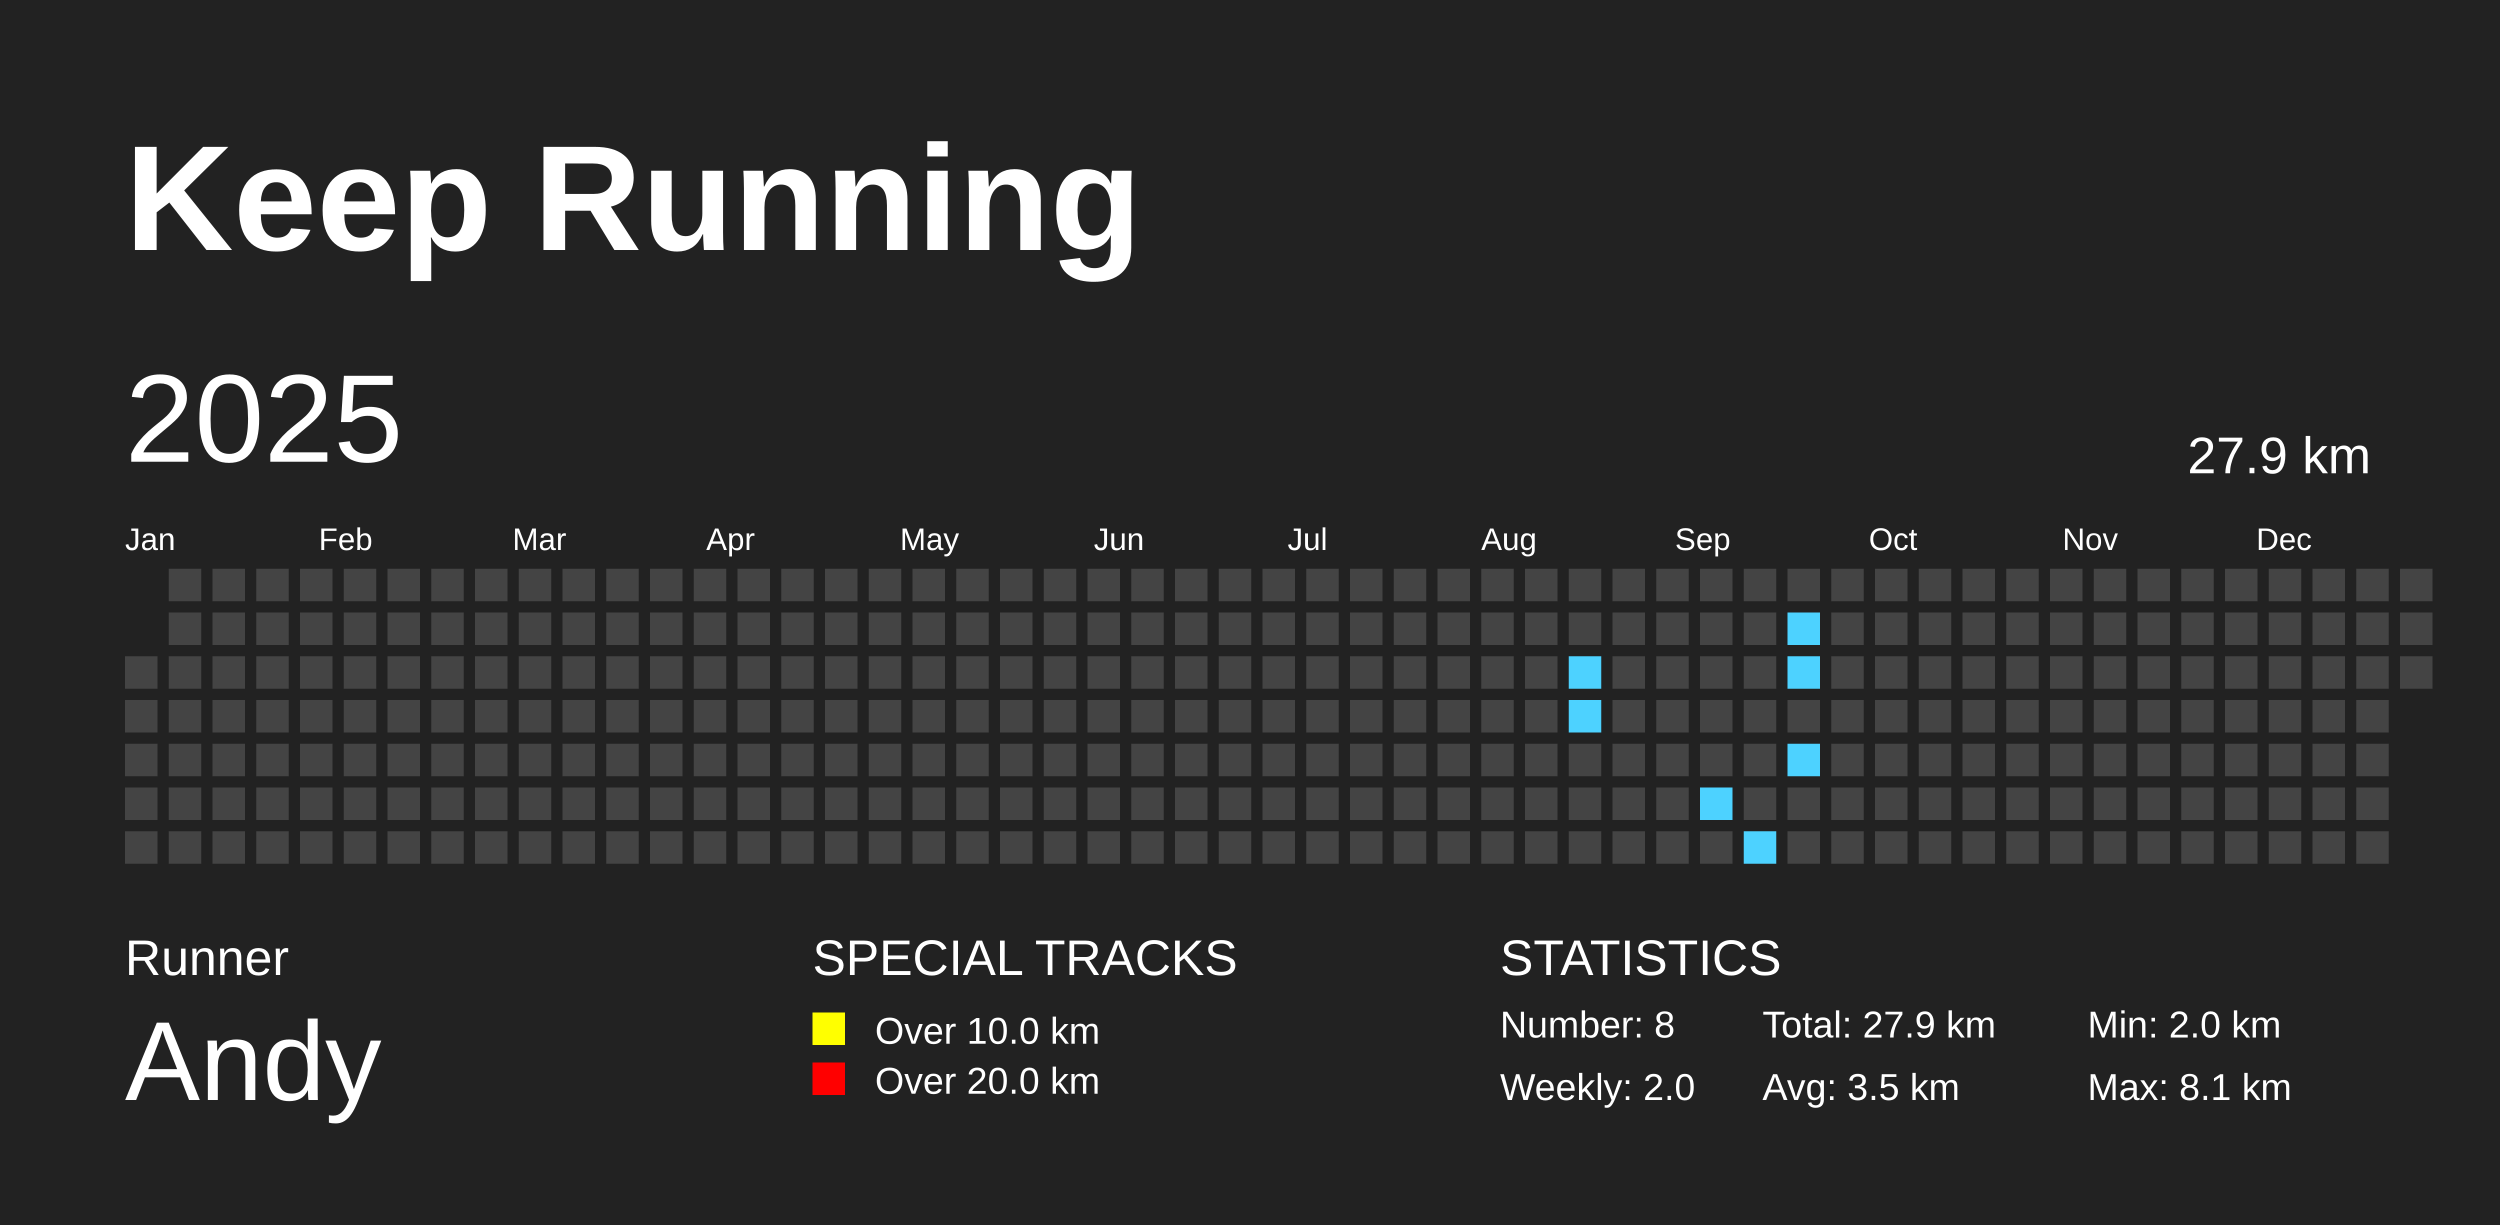
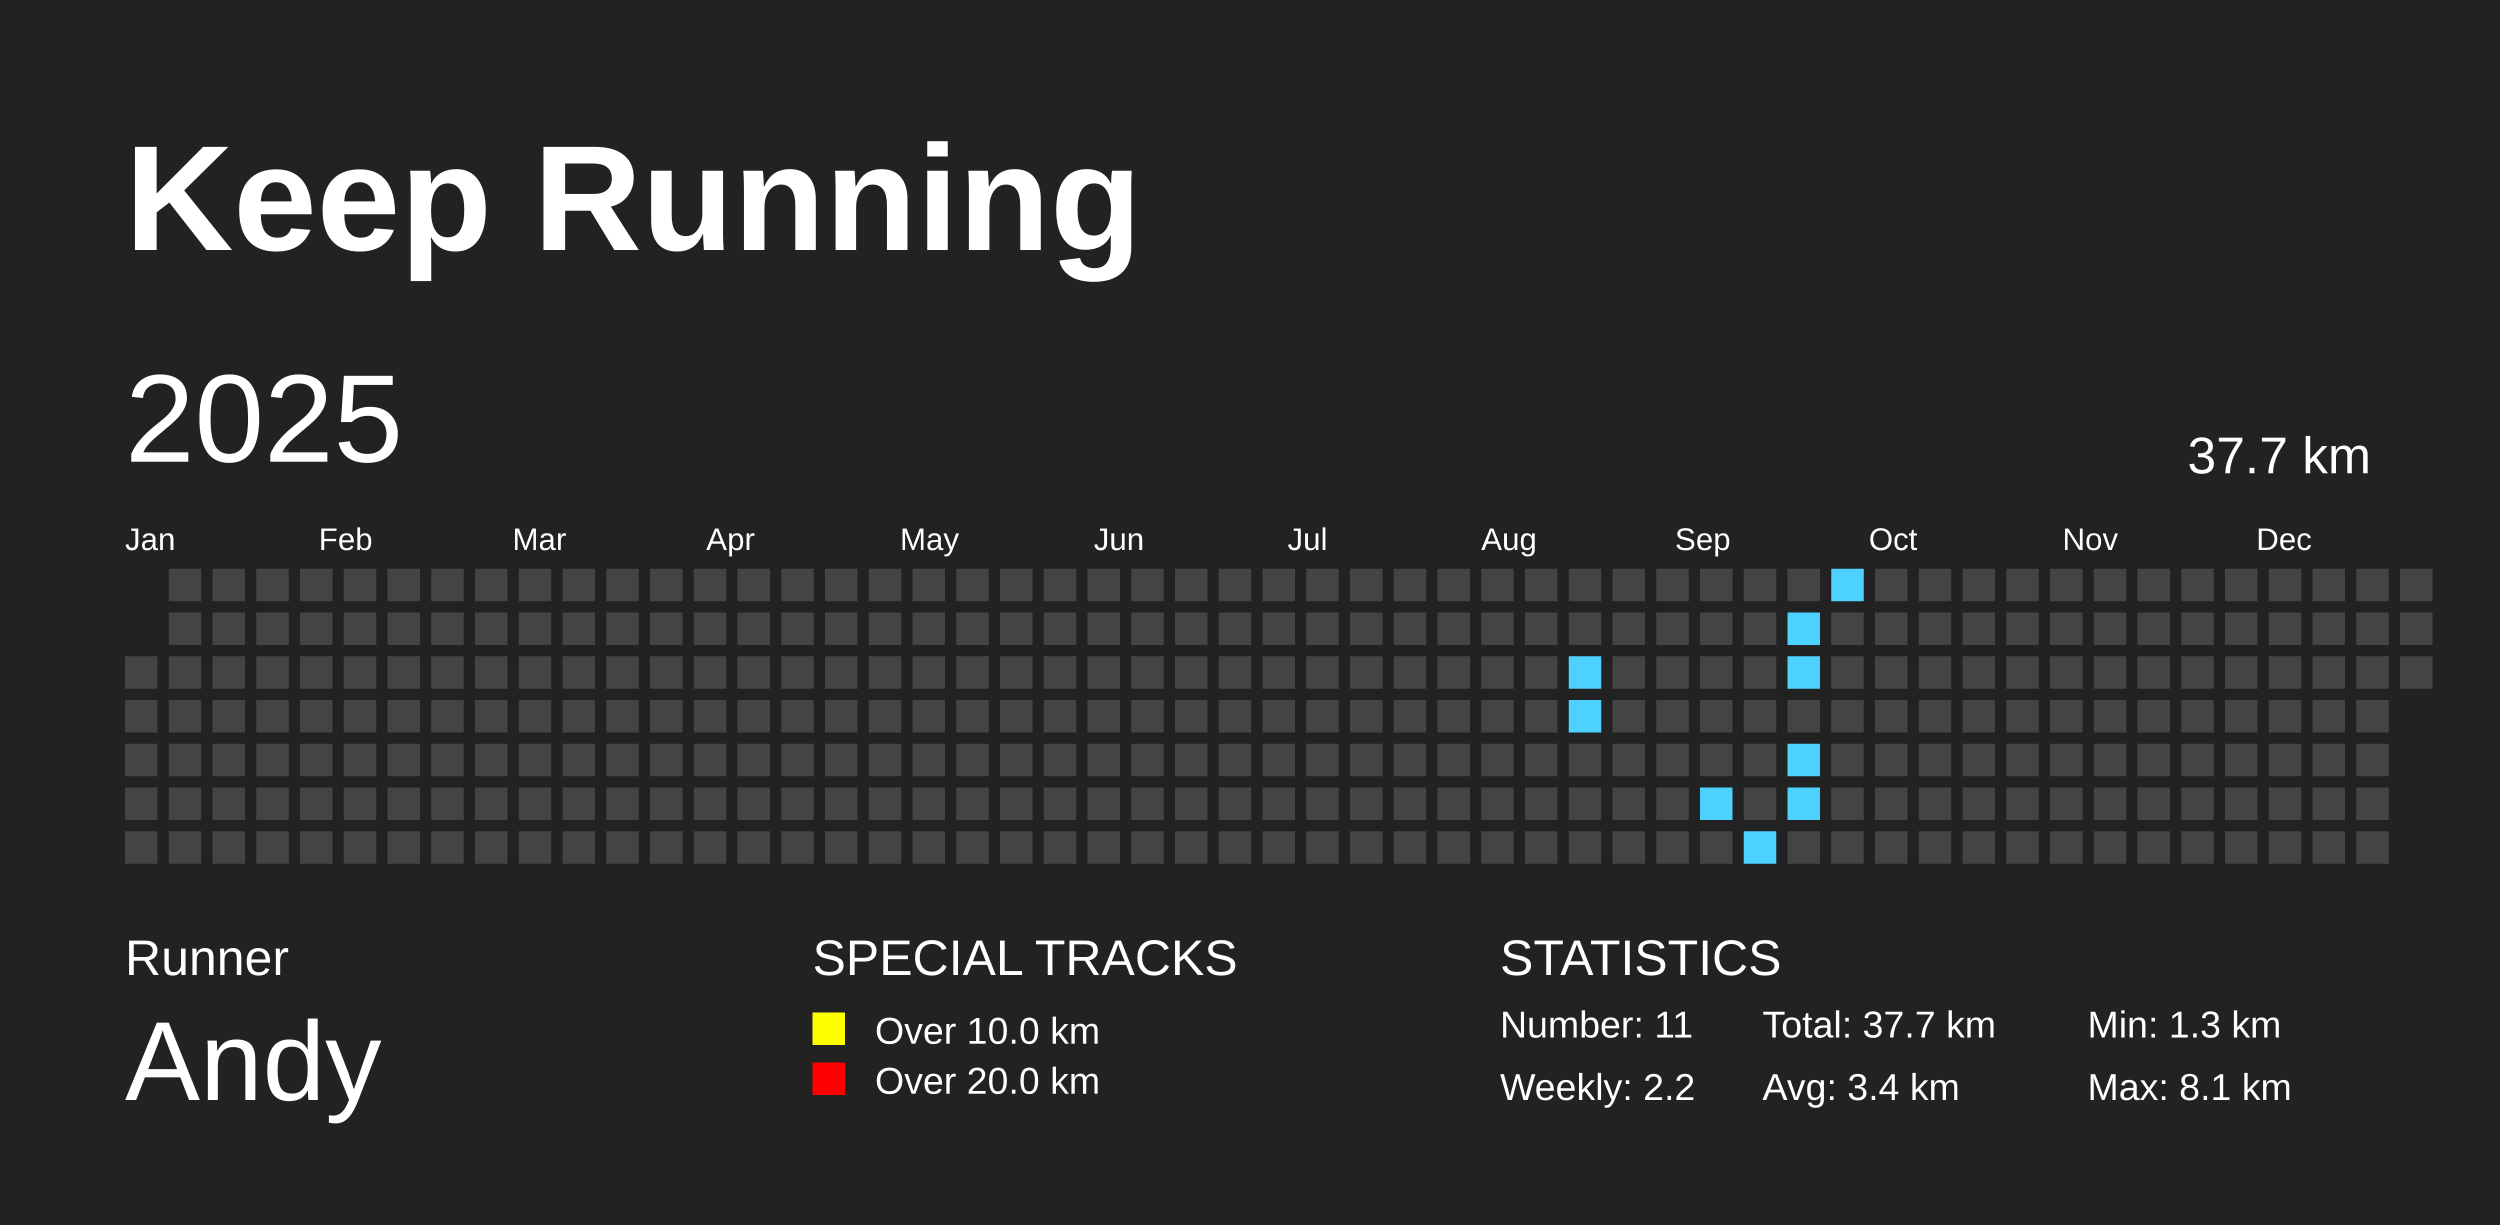
<svg xmlns="http://www.w3.org/2000/svg" baseProfile="full" height="98mm" version="1.1" viewBox="0,0,200,98" width="200mm">
  <defs />
  <rect fill="#222222" height="98" width="200" x="0" y="0" />
  <text fill="#FFFFFF" style="font-size:12px; font-family:Arial; font-weight:bold;" x="10" y="20">Keep Running</text>
  <text fill="#FFFFFF" style="font-size:4px; font-family:Arial" x="10" y="78">Runner</text>
  <text fill="#FFFFFF" style="font-size:9px; font-family:Arial" x="10" y="88">Andy</text>
  <text fill="#FFFFFF" style="font-size:4px; font-family:Arial" x="65" y="78">SPECIAL TRACKS</text>
  <rect fill="yellow" height="2.6" width="2.6" x="65" y="81" />
  <text fill="#FFFFFF" style="font-size:3px; font-family:Arial" x="70" y="83.5">Over 10.0 km</text>
  <rect fill="red" height="2.6" width="2.6" x="65" y="85" />
  <text fill="#FFFFFF" style="font-size:3px; font-family:Arial" x="70" y="87.5">Over 20.0 km</text>
  <text fill="#FFFFFF" style="font-size:4px; font-family:Arial" x="120" y="78">STATISTICS</text>
-   <text fill="#FFFFFF" style="font-size:3px; font-family:Arial" x="120" y="83">Number: 8</text>
-   <text fill="#FFFFFF" style="font-size:3px; font-family:Arial" x="120" y="88">Weekly: 2.0</text>
-   <text fill="#FFFFFF" style="font-size:3px; font-family:Arial" x="141" y="83">Total: 27.9 km</text>
-   <text fill="#FFFFFF" style="font-size:3px; font-family:Arial" x="141" y="88">Avg: 3.5 km</text>
-   <text fill="#FFFFFF" style="font-size:3px; font-family:Arial" x="167" y="83">Min: 2.0 km</text>
+   <text fill="#FFFFFF" style="font-size:3px; font-family:Arial" x="120" y="83">Number: 11</text>
+   <text fill="#FFFFFF" style="font-size:3px; font-family:Arial" x="120" y="88">Weekly: 2.2</text>
+   <text fill="#FFFFFF" style="font-size:3px; font-family:Arial" x="141" y="83">Total: 37.7 km</text>
+   <text fill="#FFFFFF" style="font-size:3px; font-family:Arial" x="141" y="88">Avg: 3.4 km</text>
+   <text fill="#FFFFFF" style="font-size:3px; font-family:Arial" x="167" y="83">Min: 1.3 km</text>
  <text fill="#FFFFFF" style="font-size:3px; font-family:Arial" x="167" y="88">Max: 8.1 km</text>
  <text dominant-baseline="hanging" fill="#FFFFFF" style="font-size:10.0px; font-family:Arial;" x="10" y="30">2025</text>
-   <text dominant-baseline="hanging" fill="#FFFFFF" style="font-size:4.125px; font-family:Arial;" x="175" y="35">27.9 km</text>
+   <text dominant-baseline="hanging" fill="#FFFFFF" style="font-size:4.125px; font-family:Arial;" x="175" y="35">37.7 km</text>
  <text fill="#FFFFFF" style="font-size:2.5px; font-family:Arial" x="10.0" y="44">Jan</text>
  <text fill="#FFFFFF" style="font-size:2.5px; font-family:Arial" x="25.5" y="44">Feb</text>
  <text fill="#FFFFFF" style="font-size:2.5px; font-family:Arial" x="41.0" y="44">Mar</text>
  <text fill="#FFFFFF" style="font-size:2.5px; font-family:Arial" x="56.5" y="44">Apr</text>
  <text fill="#FFFFFF" style="font-size:2.5px; font-family:Arial" x="72.0" y="44">May</text>
  <text fill="#FFFFFF" style="font-size:2.5px; font-family:Arial" x="87.5" y="44">Jun</text>
  <text fill="#FFFFFF" style="font-size:2.5px; font-family:Arial" x="103.0" y="44">Jul</text>
  <text fill="#FFFFFF" style="font-size:2.5px; font-family:Arial" x="118.5" y="44">Aug</text>
  <text fill="#FFFFFF" style="font-size:2.5px; font-family:Arial" x="134.0" y="44">Sep</text>
  <text fill="#FFFFFF" style="font-size:2.5px; font-family:Arial" x="149.5" y="44">Oct</text>
  <text fill="#FFFFFF" style="font-size:2.5px; font-family:Arial" x="165.0" y="44">Nov</text>
  <text fill="#FFFFFF" style="font-size:2.5px; font-family:Arial" x="180.5" y="44">Dec</text>
  <rect fill="#444444" height="2.6" width="2.6" x="10.0" y="52.5" />
  <rect fill="#444444" height="2.6" width="2.6" x="10.0" y="56.0" />
  <rect fill="#444444" height="2.6" width="2.6" x="10.0" y="59.5" />
  <rect fill="#444444" height="2.6" width="2.6" x="10.0" y="63.0" />
  <rect fill="#444444" height="2.6" width="2.6" x="10.0" y="66.5" />
  <rect fill="#444444" height="2.6" width="2.6" x="13.5" y="45.5" />
  <rect fill="#444444" height="2.6" width="2.6" x="13.5" y="49.0" />
  <rect fill="#444444" height="2.6" width="2.6" x="13.5" y="52.5" />
  <rect fill="#444444" height="2.6" width="2.6" x="13.5" y="56.0" />
  <rect fill="#444444" height="2.6" width="2.6" x="13.5" y="59.5" />
  <rect fill="#444444" height="2.6" width="2.6" x="13.5" y="63.0" />
  <rect fill="#444444" height="2.6" width="2.6" x="13.5" y="66.5" />
  <rect fill="#444444" height="2.6" width="2.6" x="17.0" y="45.5" />
  <rect fill="#444444" height="2.6" width="2.6" x="17.0" y="49.0" />
  <rect fill="#444444" height="2.6" width="2.6" x="17.0" y="52.5" />
  <rect fill="#444444" height="2.6" width="2.6" x="17.0" y="56.0" />
  <rect fill="#444444" height="2.6" width="2.6" x="17.0" y="59.5" />
  <rect fill="#444444" height="2.6" width="2.6" x="17.0" y="63.0" />
  <rect fill="#444444" height="2.6" width="2.6" x="17.0" y="66.5" />
  <rect fill="#444444" height="2.6" width="2.6" x="20.5" y="45.5" />
  <rect fill="#444444" height="2.6" width="2.6" x="20.5" y="49.0" />
  <rect fill="#444444" height="2.6" width="2.6" x="20.5" y="52.5" />
  <rect fill="#444444" height="2.6" width="2.6" x="20.5" y="56.0" />
  <rect fill="#444444" height="2.6" width="2.6" x="20.5" y="59.5" />
  <rect fill="#444444" height="2.6" width="2.6" x="20.5" y="63.0" />
  <rect fill="#444444" height="2.6" width="2.6" x="20.5" y="66.5" />
  <rect fill="#444444" height="2.6" width="2.6" x="24.0" y="45.5" />
  <rect fill="#444444" height="2.6" width="2.6" x="24.0" y="49.0" />
  <rect fill="#444444" height="2.6" width="2.6" x="24.0" y="52.5" />
  <rect fill="#444444" height="2.6" width="2.6" x="24.0" y="56.0" />
  <rect fill="#444444" height="2.6" width="2.6" x="24.0" y="59.5" />
  <rect fill="#444444" height="2.6" width="2.6" x="24.0" y="63.0" />
  <rect fill="#444444" height="2.6" width="2.6" x="24.0" y="66.5" />
  <rect fill="#444444" height="2.6" width="2.6" x="27.5" y="45.5" />
  <rect fill="#444444" height="2.6" width="2.6" x="27.5" y="49.0" />
  <rect fill="#444444" height="2.6" width="2.6" x="27.5" y="52.5" />
  <rect fill="#444444" height="2.6" width="2.6" x="27.5" y="56.0" />
  <rect fill="#444444" height="2.6" width="2.6" x="27.5" y="59.5" />
  <rect fill="#444444" height="2.6" width="2.6" x="27.5" y="63.0" />
  <rect fill="#444444" height="2.6" width="2.6" x="27.5" y="66.5" />
  <rect fill="#444444" height="2.6" width="2.6" x="31.0" y="45.5" />
  <rect fill="#444444" height="2.6" width="2.6" x="31.0" y="49.0" />
  <rect fill="#444444" height="2.6" width="2.6" x="31.0" y="52.5" />
  <rect fill="#444444" height="2.6" width="2.6" x="31.0" y="56.0" />
  <rect fill="#444444" height="2.6" width="2.6" x="31.0" y="59.5" />
  <rect fill="#444444" height="2.6" width="2.6" x="31.0" y="63.0" />
  <rect fill="#444444" height="2.6" width="2.6" x="31.0" y="66.5" />
  <rect fill="#444444" height="2.6" width="2.6" x="34.5" y="45.5" />
  <rect fill="#444444" height="2.6" width="2.6" x="34.5" y="49.0" />
  <rect fill="#444444" height="2.6" width="2.6" x="34.5" y="52.5" />
  <rect fill="#444444" height="2.6" width="2.6" x="34.5" y="56.0" />
  <rect fill="#444444" height="2.6" width="2.6" x="34.5" y="59.5" />
  <rect fill="#444444" height="2.6" width="2.6" x="34.5" y="63.0" />
  <rect fill="#444444" height="2.6" width="2.6" x="34.5" y="66.5" />
  <rect fill="#444444" height="2.6" width="2.6" x="38.0" y="45.5" />
  <rect fill="#444444" height="2.6" width="2.6" x="38.0" y="49.0" />
  <rect fill="#444444" height="2.6" width="2.6" x="38.0" y="52.5" />
  <rect fill="#444444" height="2.6" width="2.6" x="38.0" y="56.0" />
  <rect fill="#444444" height="2.6" width="2.6" x="38.0" y="59.5" />
  <rect fill="#444444" height="2.6" width="2.6" x="38.0" y="63.0" />
  <rect fill="#444444" height="2.6" width="2.6" x="38.0" y="66.5" />
  <rect fill="#444444" height="2.6" width="2.6" x="41.5" y="45.5" />
  <rect fill="#444444" height="2.6" width="2.6" x="41.5" y="49.0" />
  <rect fill="#444444" height="2.6" width="2.6" x="41.5" y="52.5" />
  <rect fill="#444444" height="2.6" width="2.6" x="41.5" y="56.0" />
  <rect fill="#444444" height="2.6" width="2.6" x="41.5" y="59.5" />
  <rect fill="#444444" height="2.6" width="2.6" x="41.5" y="63.0" />
  <rect fill="#444444" height="2.6" width="2.6" x="41.5" y="66.5" />
  <rect fill="#444444" height="2.6" width="2.6" x="45.0" y="45.5" />
  <rect fill="#444444" height="2.6" width="2.6" x="45.0" y="49.0" />
  <rect fill="#444444" height="2.6" width="2.6" x="45.0" y="52.5" />
  <rect fill="#444444" height="2.6" width="2.6" x="45.0" y="56.0" />
  <rect fill="#444444" height="2.6" width="2.6" x="45.0" y="59.5" />
  <rect fill="#444444" height="2.6" width="2.6" x="45.0" y="63.0" />
  <rect fill="#444444" height="2.6" width="2.6" x="45.0" y="66.5" />
  <rect fill="#444444" height="2.6" width="2.6" x="48.5" y="45.5" />
  <rect fill="#444444" height="2.6" width="2.6" x="48.5" y="49.0" />
  <rect fill="#444444" height="2.6" width="2.6" x="48.5" y="52.5" />
  <rect fill="#444444" height="2.6" width="2.6" x="48.5" y="56.0" />
  <rect fill="#444444" height="2.6" width="2.6" x="48.5" y="59.5" />
  <rect fill="#444444" height="2.6" width="2.6" x="48.5" y="63.0" />
  <rect fill="#444444" height="2.6" width="2.6" x="48.5" y="66.5" />
  <rect fill="#444444" height="2.6" width="2.6" x="52.0" y="45.5" />
  <rect fill="#444444" height="2.6" width="2.6" x="52.0" y="49.0" />
  <rect fill="#444444" height="2.6" width="2.6" x="52.0" y="52.5" />
  <rect fill="#444444" height="2.6" width="2.6" x="52.0" y="56.0" />
  <rect fill="#444444" height="2.6" width="2.6" x="52.0" y="59.5" />
  <rect fill="#444444" height="2.6" width="2.6" x="52.0" y="63.0" />
  <rect fill="#444444" height="2.6" width="2.6" x="52.0" y="66.5" />
  <rect fill="#444444" height="2.6" width="2.6" x="55.5" y="45.5" />
  <rect fill="#444444" height="2.6" width="2.6" x="55.5" y="49.0" />
  <rect fill="#444444" height="2.6" width="2.6" x="55.5" y="52.5" />
  <rect fill="#444444" height="2.6" width="2.6" x="55.5" y="56.0" />
  <rect fill="#444444" height="2.6" width="2.6" x="55.5" y="59.5" />
  <rect fill="#444444" height="2.6" width="2.6" x="55.5" y="63.0" />
  <rect fill="#444444" height="2.6" width="2.6" x="55.5" y="66.5" />
  <rect fill="#444444" height="2.6" width="2.6" x="59.0" y="45.5" />
  <rect fill="#444444" height="2.6" width="2.6" x="59.0" y="49.0" />
  <rect fill="#444444" height="2.6" width="2.6" x="59.0" y="52.5" />
  <rect fill="#444444" height="2.6" width="2.6" x="59.0" y="56.0" />
  <rect fill="#444444" height="2.6" width="2.6" x="59.0" y="59.5" />
  <rect fill="#444444" height="2.6" width="2.6" x="59.0" y="63.0" />
  <rect fill="#444444" height="2.6" width="2.6" x="59.0" y="66.5" />
  <rect fill="#444444" height="2.6" width="2.6" x="62.5" y="45.5" />
  <rect fill="#444444" height="2.6" width="2.6" x="62.5" y="49.0" />
  <rect fill="#444444" height="2.6" width="2.6" x="62.5" y="52.5" />
  <rect fill="#444444" height="2.6" width="2.6" x="62.5" y="56.0" />
  <rect fill="#444444" height="2.6" width="2.6" x="62.5" y="59.5" />
  <rect fill="#444444" height="2.6" width="2.6" x="62.5" y="63.0" />
  <rect fill="#444444" height="2.6" width="2.6" x="62.5" y="66.5" />
  <rect fill="#444444" height="2.6" width="2.6" x="66.0" y="45.5" />
  <rect fill="#444444" height="2.6" width="2.6" x="66.0" y="49.0" />
  <rect fill="#444444" height="2.6" width="2.6" x="66.0" y="52.5" />
  <rect fill="#444444" height="2.6" width="2.6" x="66.0" y="56.0" />
  <rect fill="#444444" height="2.6" width="2.6" x="66.0" y="59.5" />
  <rect fill="#444444" height="2.6" width="2.6" x="66.0" y="63.0" />
  <rect fill="#444444" height="2.6" width="2.6" x="66.0" y="66.5" />
  <rect fill="#444444" height="2.6" width="2.6" x="69.5" y="45.5" />
  <rect fill="#444444" height="2.6" width="2.6" x="69.5" y="49.0" />
  <rect fill="#444444" height="2.6" width="2.6" x="69.5" y="52.5" />
  <rect fill="#444444" height="2.6" width="2.6" x="69.5" y="56.0" />
  <rect fill="#444444" height="2.6" width="2.6" x="69.5" y="59.5" />
  <rect fill="#444444" height="2.6" width="2.6" x="69.5" y="63.0" />
  <rect fill="#444444" height="2.6" width="2.6" x="69.5" y="66.5" />
  <rect fill="#444444" height="2.6" width="2.6" x="73.0" y="45.5" />
  <rect fill="#444444" height="2.6" width="2.6" x="73.0" y="49.0" />
  <rect fill="#444444" height="2.6" width="2.6" x="73.0" y="52.5" />
  <rect fill="#444444" height="2.6" width="2.6" x="73.0" y="56.0" />
  <rect fill="#444444" height="2.6" width="2.6" x="73.0" y="59.5" />
  <rect fill="#444444" height="2.6" width="2.6" x="73.0" y="63.0" />
  <rect fill="#444444" height="2.6" width="2.6" x="73.0" y="66.5" />
  <rect fill="#444444" height="2.6" width="2.6" x="76.5" y="45.5" />
  <rect fill="#444444" height="2.6" width="2.6" x="76.5" y="49.0" />
  <rect fill="#444444" height="2.6" width="2.6" x="76.5" y="52.5" />
  <rect fill="#444444" height="2.6" width="2.6" x="76.5" y="56.0" />
  <rect fill="#444444" height="2.6" width="2.6" x="76.5" y="59.5" />
  <rect fill="#444444" height="2.6" width="2.6" x="76.5" y="63.0" />
  <rect fill="#444444" height="2.6" width="2.6" x="76.5" y="66.5" />
  <rect fill="#444444" height="2.6" width="2.6" x="80.0" y="45.5" />
  <rect fill="#444444" height="2.6" width="2.6" x="80.0" y="49.0" />
  <rect fill="#444444" height="2.6" width="2.6" x="80.0" y="52.5" />
  <rect fill="#444444" height="2.6" width="2.6" x="80.0" y="56.0" />
  <rect fill="#444444" height="2.6" width="2.6" x="80.0" y="59.5" />
  <rect fill="#444444" height="2.6" width="2.6" x="80.0" y="63.0" />
  <rect fill="#444444" height="2.6" width="2.6" x="80.0" y="66.5" />
  <rect fill="#444444" height="2.6" width="2.6" x="83.5" y="45.5" />
  <rect fill="#444444" height="2.6" width="2.6" x="83.5" y="49.0" />
  <rect fill="#444444" height="2.6" width="2.6" x="83.5" y="52.5" />
  <rect fill="#444444" height="2.6" width="2.6" x="83.5" y="56.0" />
  <rect fill="#444444" height="2.6" width="2.6" x="83.5" y="59.5" />
  <rect fill="#444444" height="2.6" width="2.6" x="83.5" y="63.0" />
  <rect fill="#444444" height="2.6" width="2.6" x="83.5" y="66.5" />
  <rect fill="#444444" height="2.6" width="2.6" x="87.0" y="45.5" />
  <rect fill="#444444" height="2.6" width="2.6" x="87.0" y="49.0" />
  <rect fill="#444444" height="2.6" width="2.6" x="87.0" y="52.5" />
  <rect fill="#444444" height="2.6" width="2.6" x="87.0" y="56.0" />
  <rect fill="#444444" height="2.6" width="2.6" x="87.0" y="59.5" />
  <rect fill="#444444" height="2.6" width="2.6" x="87.0" y="63.0" />
  <rect fill="#444444" height="2.6" width="2.6" x="87.0" y="66.5" />
  <rect fill="#444444" height="2.6" width="2.6" x="90.5" y="45.5" />
  <rect fill="#444444" height="2.6" width="2.6" x="90.5" y="49.0" />
  <rect fill="#444444" height="2.6" width="2.6" x="90.5" y="52.5" />
  <rect fill="#444444" height="2.6" width="2.6" x="90.5" y="56.0" />
  <rect fill="#444444" height="2.6" width="2.6" x="90.5" y="59.5" />
  <rect fill="#444444" height="2.6" width="2.6" x="90.5" y="63.0" />
  <rect fill="#444444" height="2.6" width="2.6" x="90.5" y="66.5" />
  <rect fill="#444444" height="2.6" width="2.6" x="94.0" y="45.5" />
  <rect fill="#444444" height="2.6" width="2.6" x="94.0" y="49.0" />
  <rect fill="#444444" height="2.6" width="2.6" x="94.0" y="52.5" />
  <rect fill="#444444" height="2.6" width="2.6" x="94.0" y="56.0" />
  <rect fill="#444444" height="2.6" width="2.6" x="94.0" y="59.5" />
  <rect fill="#444444" height="2.6" width="2.6" x="94.0" y="63.0" />
  <rect fill="#444444" height="2.6" width="2.6" x="94.0" y="66.5" />
  <rect fill="#444444" height="2.6" width="2.6" x="97.5" y="45.5" />
  <rect fill="#444444" height="2.6" width="2.6" x="97.5" y="49.0" />
  <rect fill="#444444" height="2.6" width="2.6" x="97.5" y="52.5" />
  <rect fill="#444444" height="2.6" width="2.6" x="97.5" y="56.0" />
  <rect fill="#444444" height="2.6" width="2.6" x="97.5" y="59.5" />
  <rect fill="#444444" height="2.6" width="2.6" x="97.5" y="63.0" />
  <rect fill="#444444" height="2.6" width="2.6" x="97.5" y="66.5" />
  <rect fill="#444444" height="2.6" width="2.6" x="101.0" y="45.5" />
  <rect fill="#444444" height="2.6" width="2.6" x="101.0" y="49.0" />
  <rect fill="#444444" height="2.6" width="2.6" x="101.0" y="52.5" />
  <rect fill="#444444" height="2.6" width="2.6" x="101.0" y="56.0" />
  <rect fill="#444444" height="2.6" width="2.6" x="101.0" y="59.5" />
  <rect fill="#444444" height="2.6" width="2.6" x="101.0" y="63.0" />
  <rect fill="#444444" height="2.6" width="2.6" x="101.0" y="66.5" />
  <rect fill="#444444" height="2.6" width="2.6" x="104.5" y="45.5" />
  <rect fill="#444444" height="2.6" width="2.6" x="104.5" y="49.0" />
  <rect fill="#444444" height="2.6" width="2.6" x="104.5" y="52.5" />
  <rect fill="#444444" height="2.6" width="2.6" x="104.5" y="56.0" />
  <rect fill="#444444" height="2.6" width="2.6" x="104.5" y="59.5" />
  <rect fill="#444444" height="2.6" width="2.6" x="104.5" y="63.0" />
  <rect fill="#444444" height="2.6" width="2.6" x="104.5" y="66.5" />
  <rect fill="#444444" height="2.6" width="2.6" x="108.0" y="45.5" />
  <rect fill="#444444" height="2.6" width="2.6" x="108.0" y="49.0" />
  <rect fill="#444444" height="2.6" width="2.6" x="108.0" y="52.5" />
  <rect fill="#444444" height="2.6" width="2.6" x="108.0" y="56.0" />
  <rect fill="#444444" height="2.6" width="2.6" x="108.0" y="59.5" />
  <rect fill="#444444" height="2.6" width="2.6" x="108.0" y="63.0" />
  <rect fill="#444444" height="2.6" width="2.6" x="108.0" y="66.5" />
  <rect fill="#444444" height="2.6" width="2.6" x="111.5" y="45.5" />
  <rect fill="#444444" height="2.6" width="2.6" x="111.5" y="49.0" />
  <rect fill="#444444" height="2.6" width="2.6" x="111.5" y="52.5" />
  <rect fill="#444444" height="2.6" width="2.6" x="111.5" y="56.0" />
  <rect fill="#444444" height="2.6" width="2.6" x="111.5" y="59.5" />
  <rect fill="#444444" height="2.6" width="2.6" x="111.5" y="63.0" />
  <rect fill="#444444" height="2.6" width="2.6" x="111.5" y="66.5" />
  <rect fill="#444444" height="2.6" width="2.6" x="115.0" y="45.5" />
  <rect fill="#444444" height="2.6" width="2.6" x="115.0" y="49.0" />
  <rect fill="#444444" height="2.6" width="2.6" x="115.0" y="52.5" />
  <rect fill="#444444" height="2.6" width="2.6" x="115.0" y="56.0" />
  <rect fill="#444444" height="2.6" width="2.6" x="115.0" y="59.5" />
  <rect fill="#444444" height="2.6" width="2.6" x="115.0" y="63.0" />
  <rect fill="#444444" height="2.6" width="2.6" x="115.0" y="66.5" />
  <rect fill="#444444" height="2.6" width="2.6" x="118.5" y="45.5" />
  <rect fill="#444444" height="2.6" width="2.6" x="118.5" y="49.0" />
  <rect fill="#444444" height="2.6" width="2.6" x="118.5" y="52.5" />
  <rect fill="#444444" height="2.6" width="2.6" x="118.5" y="56.0" />
  <rect fill="#444444" height="2.6" width="2.6" x="118.5" y="59.5" />
  <rect fill="#444444" height="2.6" width="2.6" x="118.5" y="63.0" />
  <rect fill="#444444" height="2.6" width="2.6" x="118.5" y="66.5" />
  <rect fill="#444444" height="2.6" width="2.6" x="122.0" y="45.5" />
  <rect fill="#444444" height="2.6" width="2.6" x="122.0" y="49.0" />
  <rect fill="#444444" height="2.6" width="2.6" x="122.0" y="52.5" />
  <rect fill="#444444" height="2.6" width="2.6" x="122.0" y="56.0" />
  <rect fill="#444444" height="2.6" width="2.6" x="122.0" y="59.5" />
  <rect fill="#444444" height="2.6" width="2.6" x="122.0" y="63.0" />
  <rect fill="#444444" height="2.6" width="2.6" x="122.0" y="66.5" />
  <rect fill="#444444" height="2.6" width="2.6" x="125.5" y="45.5" />
  <rect fill="#444444" height="2.6" width="2.6" x="125.5" y="49.0" />
  <rect fill="#4DD2FF" height="2.6" width="2.6" x="125.5" y="52.5" />
  <rect fill="#4DD2FF" height="2.6" width="2.6" x="125.5" y="56.0" />
  <rect fill="#444444" height="2.6" width="2.6" x="125.5" y="59.5" />
  <rect fill="#444444" height="2.6" width="2.6" x="125.5" y="63.0" />
  <rect fill="#444444" height="2.6" width="2.6" x="125.5" y="66.5" />
  <rect fill="#444444" height="2.6" width="2.6" x="129.0" y="45.5" />
  <rect fill="#444444" height="2.6" width="2.6" x="129.0" y="49.0" />
  <rect fill="#444444" height="2.6" width="2.6" x="129.0" y="52.5" />
  <rect fill="#444444" height="2.6" width="2.6" x="129.0" y="56.0" />
  <rect fill="#444444" height="2.6" width="2.6" x="129.0" y="59.5" />
  <rect fill="#444444" height="2.6" width="2.6" x="129.0" y="63.0" />
  <rect fill="#444444" height="2.6" width="2.6" x="129.0" y="66.5" />
  <rect fill="#444444" height="2.6" width="2.6" x="132.5" y="45.5" />
  <rect fill="#444444" height="2.6" width="2.6" x="132.5" y="49.0" />
  <rect fill="#444444" height="2.6" width="2.6" x="132.5" y="52.5" />
  <rect fill="#444444" height="2.6" width="2.6" x="132.5" y="56.0" />
  <rect fill="#444444" height="2.6" width="2.6" x="132.5" y="59.5" />
  <rect fill="#444444" height="2.6" width="2.6" x="132.5" y="63.0" />
  <rect fill="#444444" height="2.6" width="2.6" x="132.5" y="66.5" />
  <rect fill="#444444" height="2.6" width="2.6" x="136.0" y="45.5" />
  <rect fill="#444444" height="2.6" width="2.6" x="136.0" y="49.0" />
  <rect fill="#444444" height="2.6" width="2.6" x="136.0" y="52.5" />
  <rect fill="#444444" height="2.6" width="2.6" x="136.0" y="56.0" />
  <rect fill="#444444" height="2.6" width="2.6" x="136.0" y="59.5" />
  <rect fill="#4DD2FF" height="2.6" width="2.6" x="136.0" y="63.0" />
  <rect fill="#444444" height="2.6" width="2.6" x="136.0" y="66.5" />
  <rect fill="#444444" height="2.6" width="2.6" x="139.5" y="45.5" />
  <rect fill="#444444" height="2.6" width="2.6" x="139.5" y="49.0" />
  <rect fill="#444444" height="2.6" width="2.6" x="139.5" y="52.5" />
  <rect fill="#444444" height="2.6" width="2.6" x="139.5" y="56.0" />
  <rect fill="#444444" height="2.6" width="2.6" x="139.5" y="59.5" />
  <rect fill="#444444" height="2.6" width="2.6" x="139.5" y="63.0" />
  <rect fill="#4DD2FF" height="2.6" width="2.6" x="139.5" y="66.5" />
  <rect fill="#444444" height="2.6" width="2.6" x="143.0" y="45.5" />
  <rect fill="#4DD2FF" height="2.6" width="2.6" x="143.0" y="49.0" />
  <rect fill="#4DD2FF" height="2.6" width="2.6" x="143.0" y="52.5" />
  <rect fill="#444444" height="2.6" width="2.6" x="143.0" y="56.0" />
  <rect fill="#4DD2FF" height="2.6" width="2.6" x="143.0" y="59.5" />
-   <rect fill="#444444" height="2.6" width="2.6" x="143.0" y="63.0" />
+   <rect fill="#4DD2FF" height="2.6" width="2.6" x="143.0" y="63.0" />
  <rect fill="#444444" height="2.6" width="2.6" x="143.0" y="66.5" />
-   <rect fill="#444444" height="2.6" width="2.6" x="146.5" y="45.5" />
+   <rect fill="#4DD2FF" height="2.6" width="2.6" x="146.5" y="45.5" />
  <rect fill="#444444" height="2.6" width="2.6" x="146.5" y="49.0" />
  <rect fill="#444444" height="2.6" width="2.6" x="146.5" y="52.5" />
  <rect fill="#444444" height="2.6" width="2.6" x="146.5" y="56.0" />
  <rect fill="#444444" height="2.6" width="2.6" x="146.5" y="59.5" />
  <rect fill="#444444" height="2.6" width="2.6" x="146.5" y="63.0" />
  <rect fill="#444444" height="2.6" width="2.6" x="146.5" y="66.5" />
  <rect fill="#444444" height="2.6" width="2.6" x="150.0" y="45.5" />
  <rect fill="#444444" height="2.6" width="2.6" x="150.0" y="49.0" />
  <rect fill="#444444" height="2.6" width="2.6" x="150.0" y="52.5" />
  <rect fill="#444444" height="2.6" width="2.6" x="150.0" y="56.0" />
  <rect fill="#444444" height="2.6" width="2.6" x="150.0" y="59.5" />
  <rect fill="#444444" height="2.6" width="2.6" x="150.0" y="63.0" />
  <rect fill="#444444" height="2.6" width="2.6" x="150.0" y="66.5" />
  <rect fill="#444444" height="2.6" width="2.6" x="153.5" y="45.5" />
  <rect fill="#444444" height="2.6" width="2.6" x="153.5" y="49.0" />
  <rect fill="#444444" height="2.6" width="2.6" x="153.5" y="52.5" />
  <rect fill="#444444" height="2.6" width="2.6" x="153.5" y="56.0" />
  <rect fill="#444444" height="2.6" width="2.6" x="153.5" y="59.5" />
  <rect fill="#444444" height="2.6" width="2.6" x="153.5" y="63.0" />
  <rect fill="#444444" height="2.6" width="2.6" x="153.5" y="66.5" />
  <rect fill="#444444" height="2.6" width="2.6" x="157.0" y="45.5" />
  <rect fill="#444444" height="2.6" width="2.6" x="157.0" y="49.0" />
  <rect fill="#444444" height="2.6" width="2.6" x="157.0" y="52.5" />
  <rect fill="#444444" height="2.6" width="2.6" x="157.0" y="56.0" />
  <rect fill="#444444" height="2.6" width="2.6" x="157.0" y="59.5" />
  <rect fill="#444444" height="2.6" width="2.6" x="157.0" y="63.0" />
  <rect fill="#444444" height="2.6" width="2.6" x="157.0" y="66.5" />
  <rect fill="#444444" height="2.6" width="2.6" x="160.5" y="45.5" />
  <rect fill="#444444" height="2.6" width="2.6" x="160.5" y="49.0" />
  <rect fill="#444444" height="2.6" width="2.6" x="160.5" y="52.5" />
  <rect fill="#444444" height="2.6" width="2.6" x="160.5" y="56.0" />
  <rect fill="#444444" height="2.6" width="2.6" x="160.5" y="59.5" />
  <rect fill="#444444" height="2.6" width="2.6" x="160.5" y="63.0" />
  <rect fill="#444444" height="2.6" width="2.6" x="160.5" y="66.5" />
  <rect fill="#444444" height="2.6" width="2.6" x="164.0" y="45.5" />
  <rect fill="#444444" height="2.6" width="2.6" x="164.0" y="49.0" />
  <rect fill="#444444" height="2.6" width="2.6" x="164.0" y="52.5" />
  <rect fill="#444444" height="2.6" width="2.6" x="164.0" y="56.0" />
  <rect fill="#444444" height="2.6" width="2.6" x="164.0" y="59.5" />
  <rect fill="#444444" height="2.6" width="2.6" x="164.0" y="63.0" />
  <rect fill="#444444" height="2.6" width="2.6" x="164.0" y="66.5" />
  <rect fill="#444444" height="2.6" width="2.6" x="167.5" y="45.5" />
  <rect fill="#444444" height="2.6" width="2.6" x="167.5" y="49.0" />
  <rect fill="#444444" height="2.6" width="2.6" x="167.5" y="52.5" />
  <rect fill="#444444" height="2.6" width="2.6" x="167.5" y="56.0" />
  <rect fill="#444444" height="2.6" width="2.6" x="167.5" y="59.5" />
  <rect fill="#444444" height="2.6" width="2.6" x="167.5" y="63.0" />
  <rect fill="#444444" height="2.6" width="2.6" x="167.5" y="66.5" />
  <rect fill="#444444" height="2.6" width="2.6" x="171.0" y="45.5" />
  <rect fill="#444444" height="2.6" width="2.6" x="171.0" y="49.0" />
  <rect fill="#444444" height="2.6" width="2.6" x="171.0" y="52.5" />
  <rect fill="#444444" height="2.6" width="2.6" x="171.0" y="56.0" />
  <rect fill="#444444" height="2.6" width="2.6" x="171.0" y="59.5" />
  <rect fill="#444444" height="2.6" width="2.6" x="171.0" y="63.0" />
  <rect fill="#444444" height="2.6" width="2.6" x="171.0" y="66.5" />
  <rect fill="#444444" height="2.6" width="2.6" x="174.5" y="45.5" />
  <rect fill="#444444" height="2.6" width="2.6" x="174.5" y="49.0" />
  <rect fill="#444444" height="2.6" width="2.6" x="174.5" y="52.5" />
  <rect fill="#444444" height="2.6" width="2.6" x="174.5" y="56.0" />
  <rect fill="#444444" height="2.6" width="2.6" x="174.5" y="59.5" />
  <rect fill="#444444" height="2.6" width="2.6" x="174.5" y="63.0" />
  <rect fill="#444444" height="2.6" width="2.6" x="174.5" y="66.5" />
  <rect fill="#444444" height="2.6" width="2.6" x="178.0" y="45.5" />
  <rect fill="#444444" height="2.6" width="2.6" x="178.0" y="49.0" />
  <rect fill="#444444" height="2.6" width="2.6" x="178.0" y="52.5" />
  <rect fill="#444444" height="2.6" width="2.6" x="178.0" y="56.0" />
  <rect fill="#444444" height="2.6" width="2.6" x="178.0" y="59.5" />
  <rect fill="#444444" height="2.6" width="2.6" x="178.0" y="63.0" />
  <rect fill="#444444" height="2.6" width="2.6" x="178.0" y="66.5" />
  <rect fill="#444444" height="2.6" width="2.6" x="181.5" y="45.5" />
  <rect fill="#444444" height="2.6" width="2.6" x="181.5" y="49.0" />
  <rect fill="#444444" height="2.6" width="2.6" x="181.5" y="52.5" />
  <rect fill="#444444" height="2.6" width="2.6" x="181.5" y="56.0" />
  <rect fill="#444444" height="2.6" width="2.6" x="181.5" y="59.5" />
  <rect fill="#444444" height="2.6" width="2.6" x="181.5" y="63.0" />
  <rect fill="#444444" height="2.6" width="2.6" x="181.5" y="66.5" />
  <rect fill="#444444" height="2.6" width="2.6" x="185.0" y="45.5" />
  <rect fill="#444444" height="2.6" width="2.6" x="185.0" y="49.0" />
  <rect fill="#444444" height="2.6" width="2.6" x="185.0" y="52.5" />
  <rect fill="#444444" height="2.6" width="2.6" x="185.0" y="56.0" />
  <rect fill="#444444" height="2.6" width="2.6" x="185.0" y="59.5" />
  <rect fill="#444444" height="2.6" width="2.6" x="185.0" y="63.0" />
  <rect fill="#444444" height="2.6" width="2.6" x="185.0" y="66.5" />
  <rect fill="#444444" height="2.6" width="2.6" x="188.5" y="45.5" />
  <rect fill="#444444" height="2.6" width="2.6" x="188.5" y="49.0" />
  <rect fill="#444444" height="2.6" width="2.6" x="188.5" y="52.5" />
  <rect fill="#444444" height="2.6" width="2.6" x="188.5" y="56.0" />
  <rect fill="#444444" height="2.6" width="2.6" x="188.5" y="59.5" />
  <rect fill="#444444" height="2.6" width="2.6" x="188.5" y="63.0" />
  <rect fill="#444444" height="2.6" width="2.6" x="188.5" y="66.5" />
  <rect fill="#444444" height="2.6" width="2.6" x="192.0" y="45.5" />
  <rect fill="#444444" height="2.6" width="2.6" x="192.0" y="49.0" />
  <rect fill="#444444" height="2.6" width="2.6" x="192.0" y="52.5" />
</svg>
